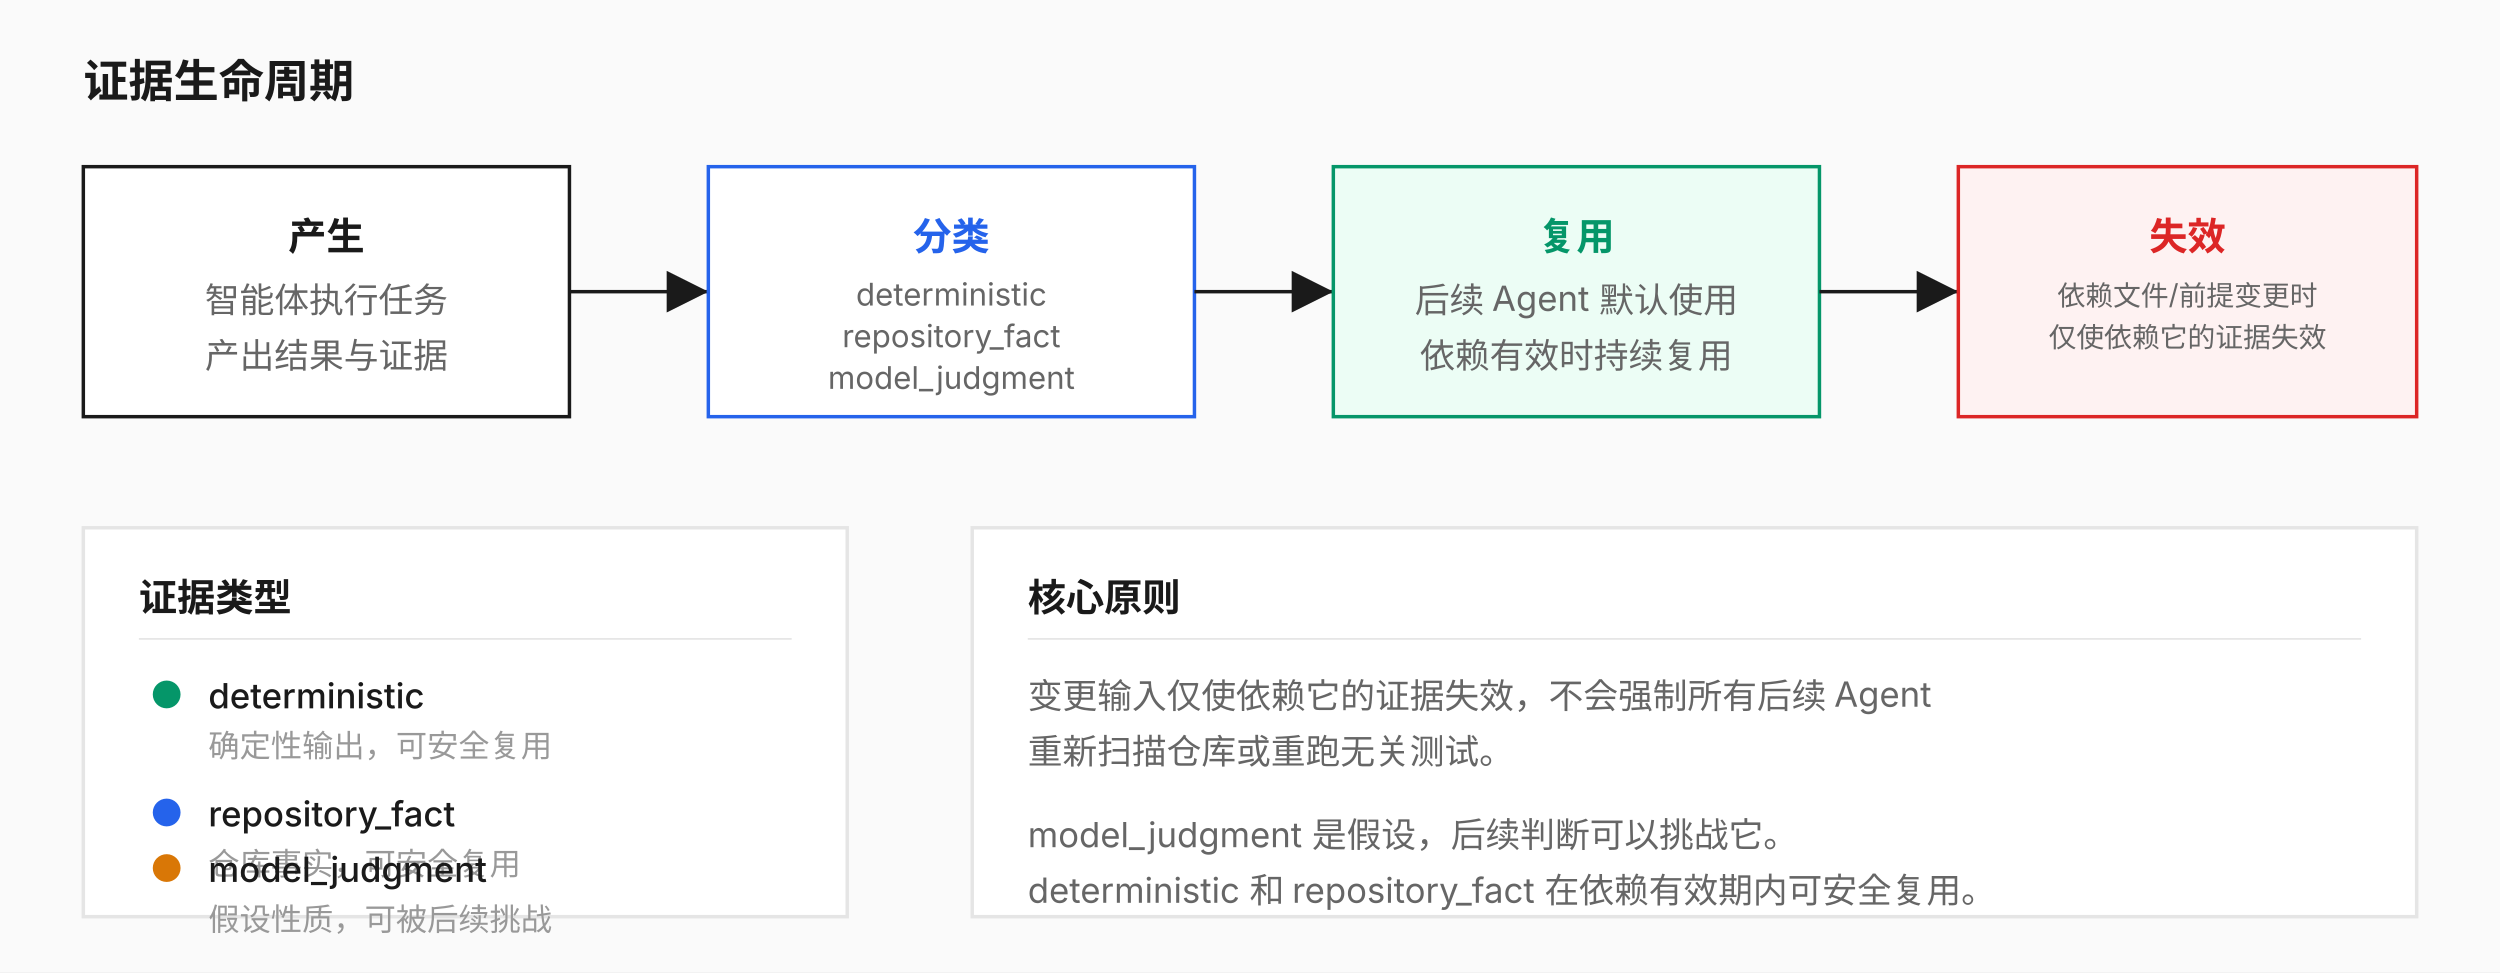
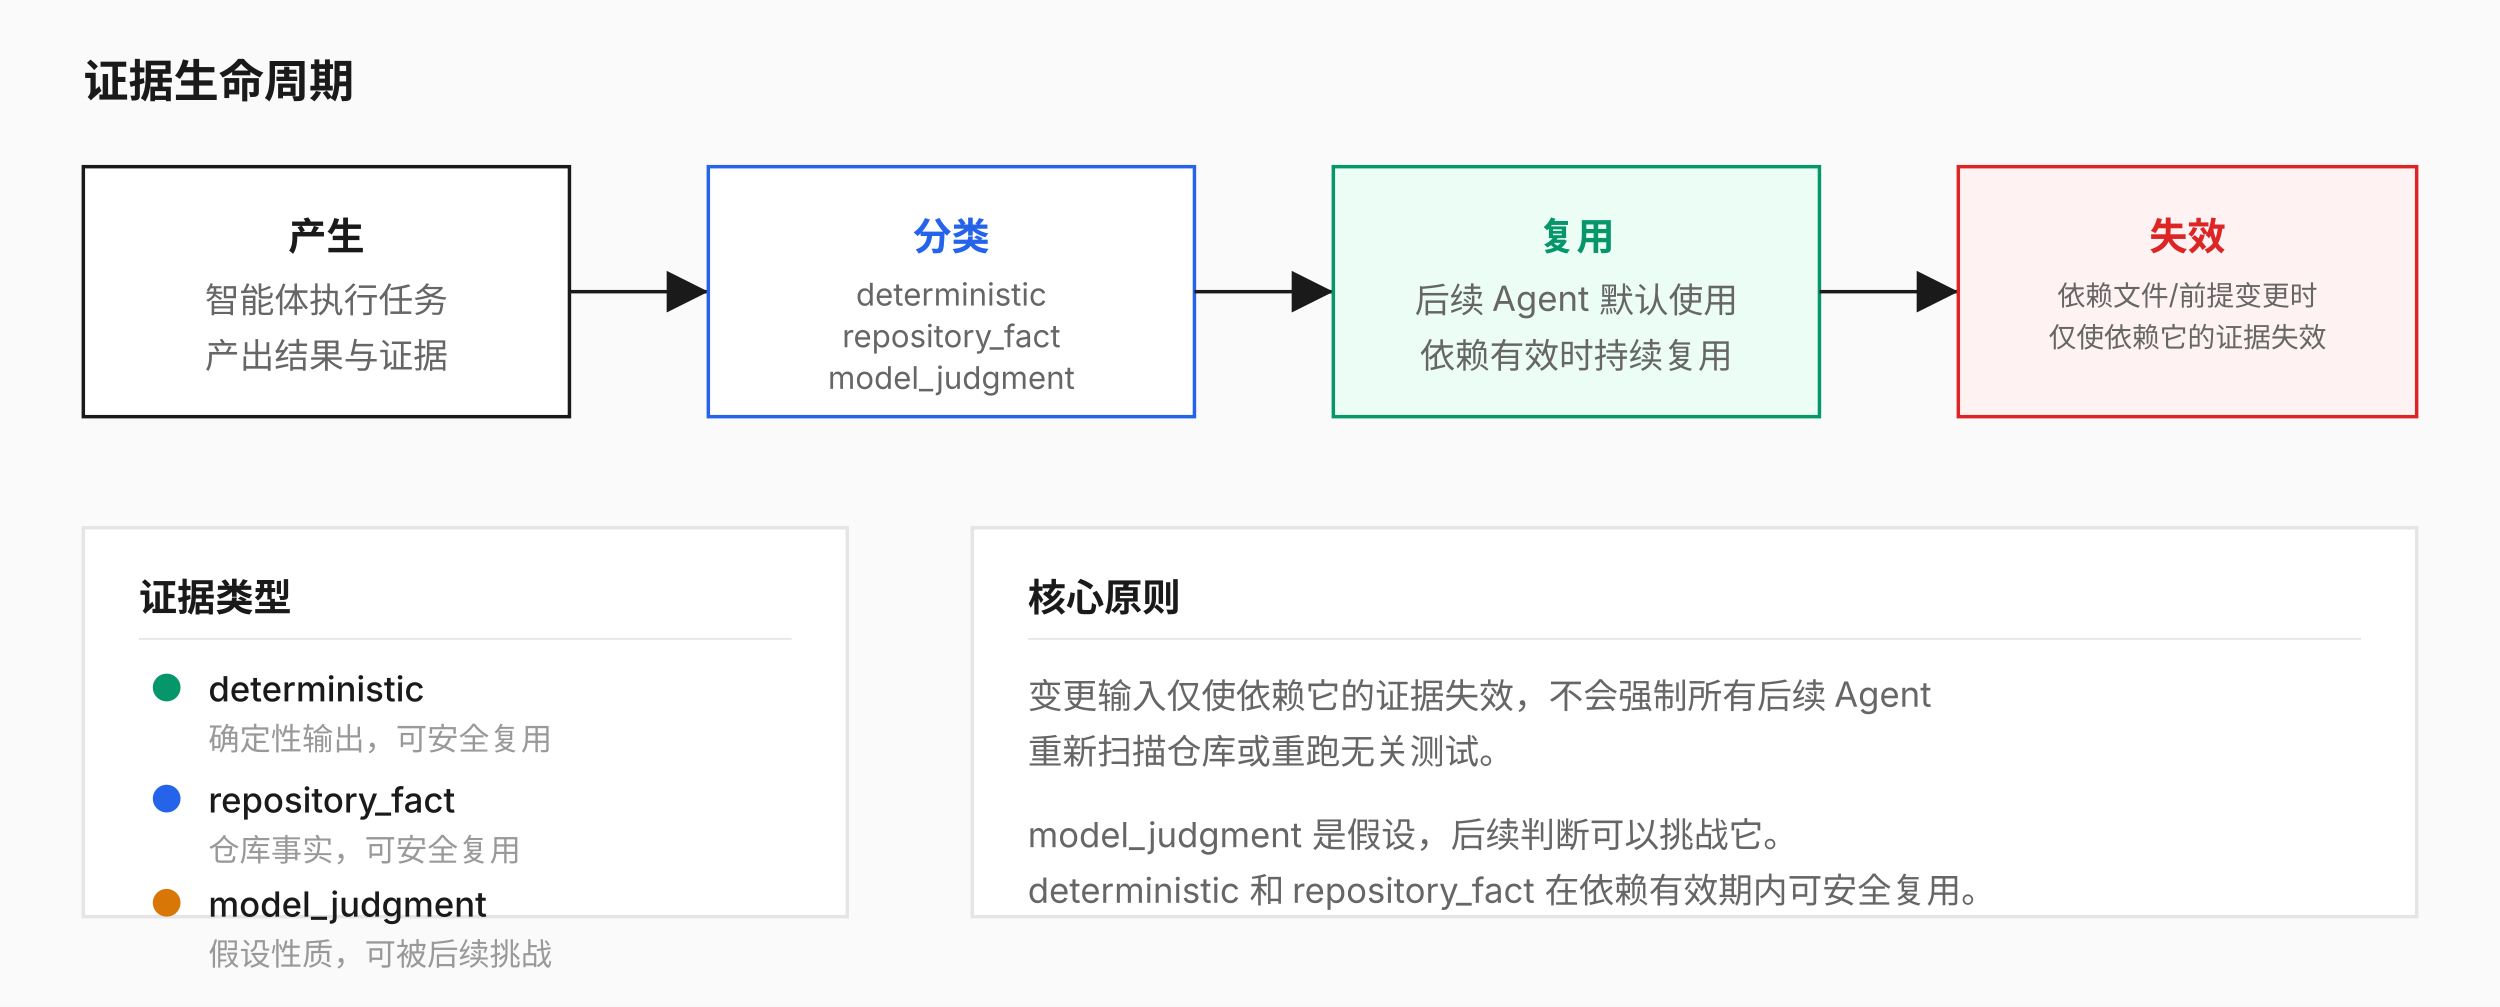
- <svg xmlns="http://www.w3.org/2000/svg" viewBox="0 0 1440 560" fill="none" font-family="Inter, Helvetica, 'Noto Sans SC', sans-serif">
-   <rect width="1440" height="560" fill="#fafafa" />
+ <svg xmlns="http://www.w3.org/2000/svg" viewBox="0 0 1440 580" fill="none" font-family="Inter, Helvetica, 'Noto Sans SC', sans-serif">
+   <rect width="1440" height="580" fill="#fafafa" />
  <text x="48" y="56" fill="#1a1a1a" font-size="26" font-weight="600">证据生命周期</text>
  <rect x="48" y="96" width="280" height="144" rx="0" fill="#fff" stroke="#1a1a1a" stroke-width="2" />
  <text x="188" y="144" text-anchor="middle" fill="#1a1a1a" font-size="22" font-weight="600">产生</text>
  <text x="188" y="180" text-anchor="middle" fill="#666" font-size="20">智能体执行任务</text>
  <text x="188" y="212" text-anchor="middle" fill="#666" font-size="20">产出结果与证据</text>
  <line x1="328" y1="168" x2="408" y2="168" stroke="#1a1a1a" stroke-width="2" marker-end="url(#e-arrow)" />
  <rect x="408" y="96" width="280" height="144" rx="0" fill="#fff" stroke="#2563eb" stroke-width="2" />
  <text x="548" y="144" text-anchor="middle" fill="#2563eb" font-size="22" font-weight="600">分类</text>
  <text x="548" y="176" text-anchor="middle" fill="#666" font-size="18">deterministic</text>
  <text x="548" y="200" text-anchor="middle" fill="#666" font-size="18">repository_fact</text>
  <text x="548" y="224" text-anchor="middle" fill="#666" font-size="18">model_judgment</text>
  <line x1="688" y1="168" x2="768" y2="168" stroke="#1a1a1a" stroke-width="2" marker-end="url(#e-arrow)" />
  <rect x="768" y="96" width="280" height="144" rx="0" fill="#ecfdf5" stroke="#059669" stroke-width="2" />
  <text x="908" y="144" text-anchor="middle" fill="#059669" font-size="22" font-weight="600">复用</text>
  <text x="908" y="180" text-anchor="middle" fill="#666" font-size="20">后续 Agent 默认使用</text>
  <text x="908" y="212" text-anchor="middle" fill="#666" font-size="20">依赖有效时持续复用</text>
  <line x1="1048" y1="168" x2="1128" y2="168" stroke="#1a1a1a" stroke-width="2" marker-end="url(#e-arrow)" />
  <rect x="1128" y="96" width="264" height="144" rx="0" fill="#fef2f2" stroke="#dc2626" stroke-width="2" />
  <text x="1260" y="144" text-anchor="middle" fill="#dc2626" font-size="22" font-weight="600">失效</text>
  <text x="1260" y="176" text-anchor="middle" fill="#666" font-size="16">依赖文件/前提变更时</text>
  <text x="1260" y="200" text-anchor="middle" fill="#666" font-size="16">仅使依赖它的证据失效</text>
  <rect x="48" y="304" width="440" height="224" rx="0" fill="#fff" stroke="#e5e5e5" stroke-width="2" />
  <text x="80" y="352" fill="#1a1a1a" font-size="22" font-weight="600">证据类型</text>
  <line x1="80" y1="368" x2="456" y2="368" stroke="#e5e5e5" stroke-width="1" />
-   <circle cx="96" cy="400" r="8" fill="#059669" />
-   <text x="120" y="408" fill="#1a1a1a" font-size="20" font-weight="500">deterministic</text>
-   <text x="120" y="436" fill="#999" font-size="18">确定性输出，可安全复用</text>
-   <circle cx="96" cy="468" r="8" fill="#2563eb" />
-   <text x="120" y="476" fill="#1a1a1a" font-size="20" font-weight="500">repository_fact</text>
-   <text x="120" y="504" fill="#999" font-size="18">仓库事实，可安全复用</text>
-   <circle cx="96" cy="500" r="8" fill="#d97706" />
-   <text x="120" y="508" fill="#1a1a1a" font-size="20" font-weight="500">model_judgment</text>
-   <text x="120" y="536" fill="#999" font-size="18">假设性质，可被后续挑战</text>
+   <circle cx="96" cy="396" r="8" fill="#059669" />
+   <text x="120" y="404" fill="#1a1a1a" font-size="20" font-weight="500">deterministic</text>
+   <text x="120" y="432" fill="#999" font-size="18">确定性输出，可安全复用</text>
+   <circle cx="96" cy="460" r="8" fill="#2563eb" />
+   <text x="120" y="468" fill="#1a1a1a" font-size="20" font-weight="500">repository_fact</text>
+   <text x="120" y="496" fill="#999" font-size="18">仓库事实，可安全复用</text>
+   <circle cx="96" cy="520" r="8" fill="#d97706" />
+   <text x="120" y="528" fill="#1a1a1a" font-size="20" font-weight="500">model_judgment</text>
+   <text x="120" y="556" fill="#999" font-size="18">假设性质，可被后续挑战</text>
  <rect x="560" y="304" width="832" height="224" rx="0" fill="#fff" stroke="#e5e5e5" stroke-width="2" />
  <text x="592" y="352" fill="#1a1a1a" font-size="22" font-weight="600">核心原则</text>
  <line x1="592" y1="368" x2="1360" y2="368" stroke="#e5e5e5" stroke-width="1" />
  <text x="592" y="408" fill="#666" font-size="20">变更输入仅使依赖它的证据失效，不会强制所有后续 Agent</text>
  <text x="592" y="440" fill="#666" font-size="20">重新扫描仓库或重跑无关测试。</text>
  <text x="592" y="488" fill="#666" font-size="20">model_judgment 是假设，后续判断可以挑战它。</text>
  <text x="592" y="520" fill="#666" font-size="20">deterministic 和 repository_fact 在依赖有效期内可安全复用。</text>
  <defs>
    <marker id="e-arrow" viewBox="0 0 16 16" refX="16" refY="8" markerWidth="12" markerHeight="12" orient="auto-start-reverse">
      <path d="M0,0 L16,8 L0,16 Z" fill="#1a1a1a" />
    </marker>
  </defs>
</svg>
